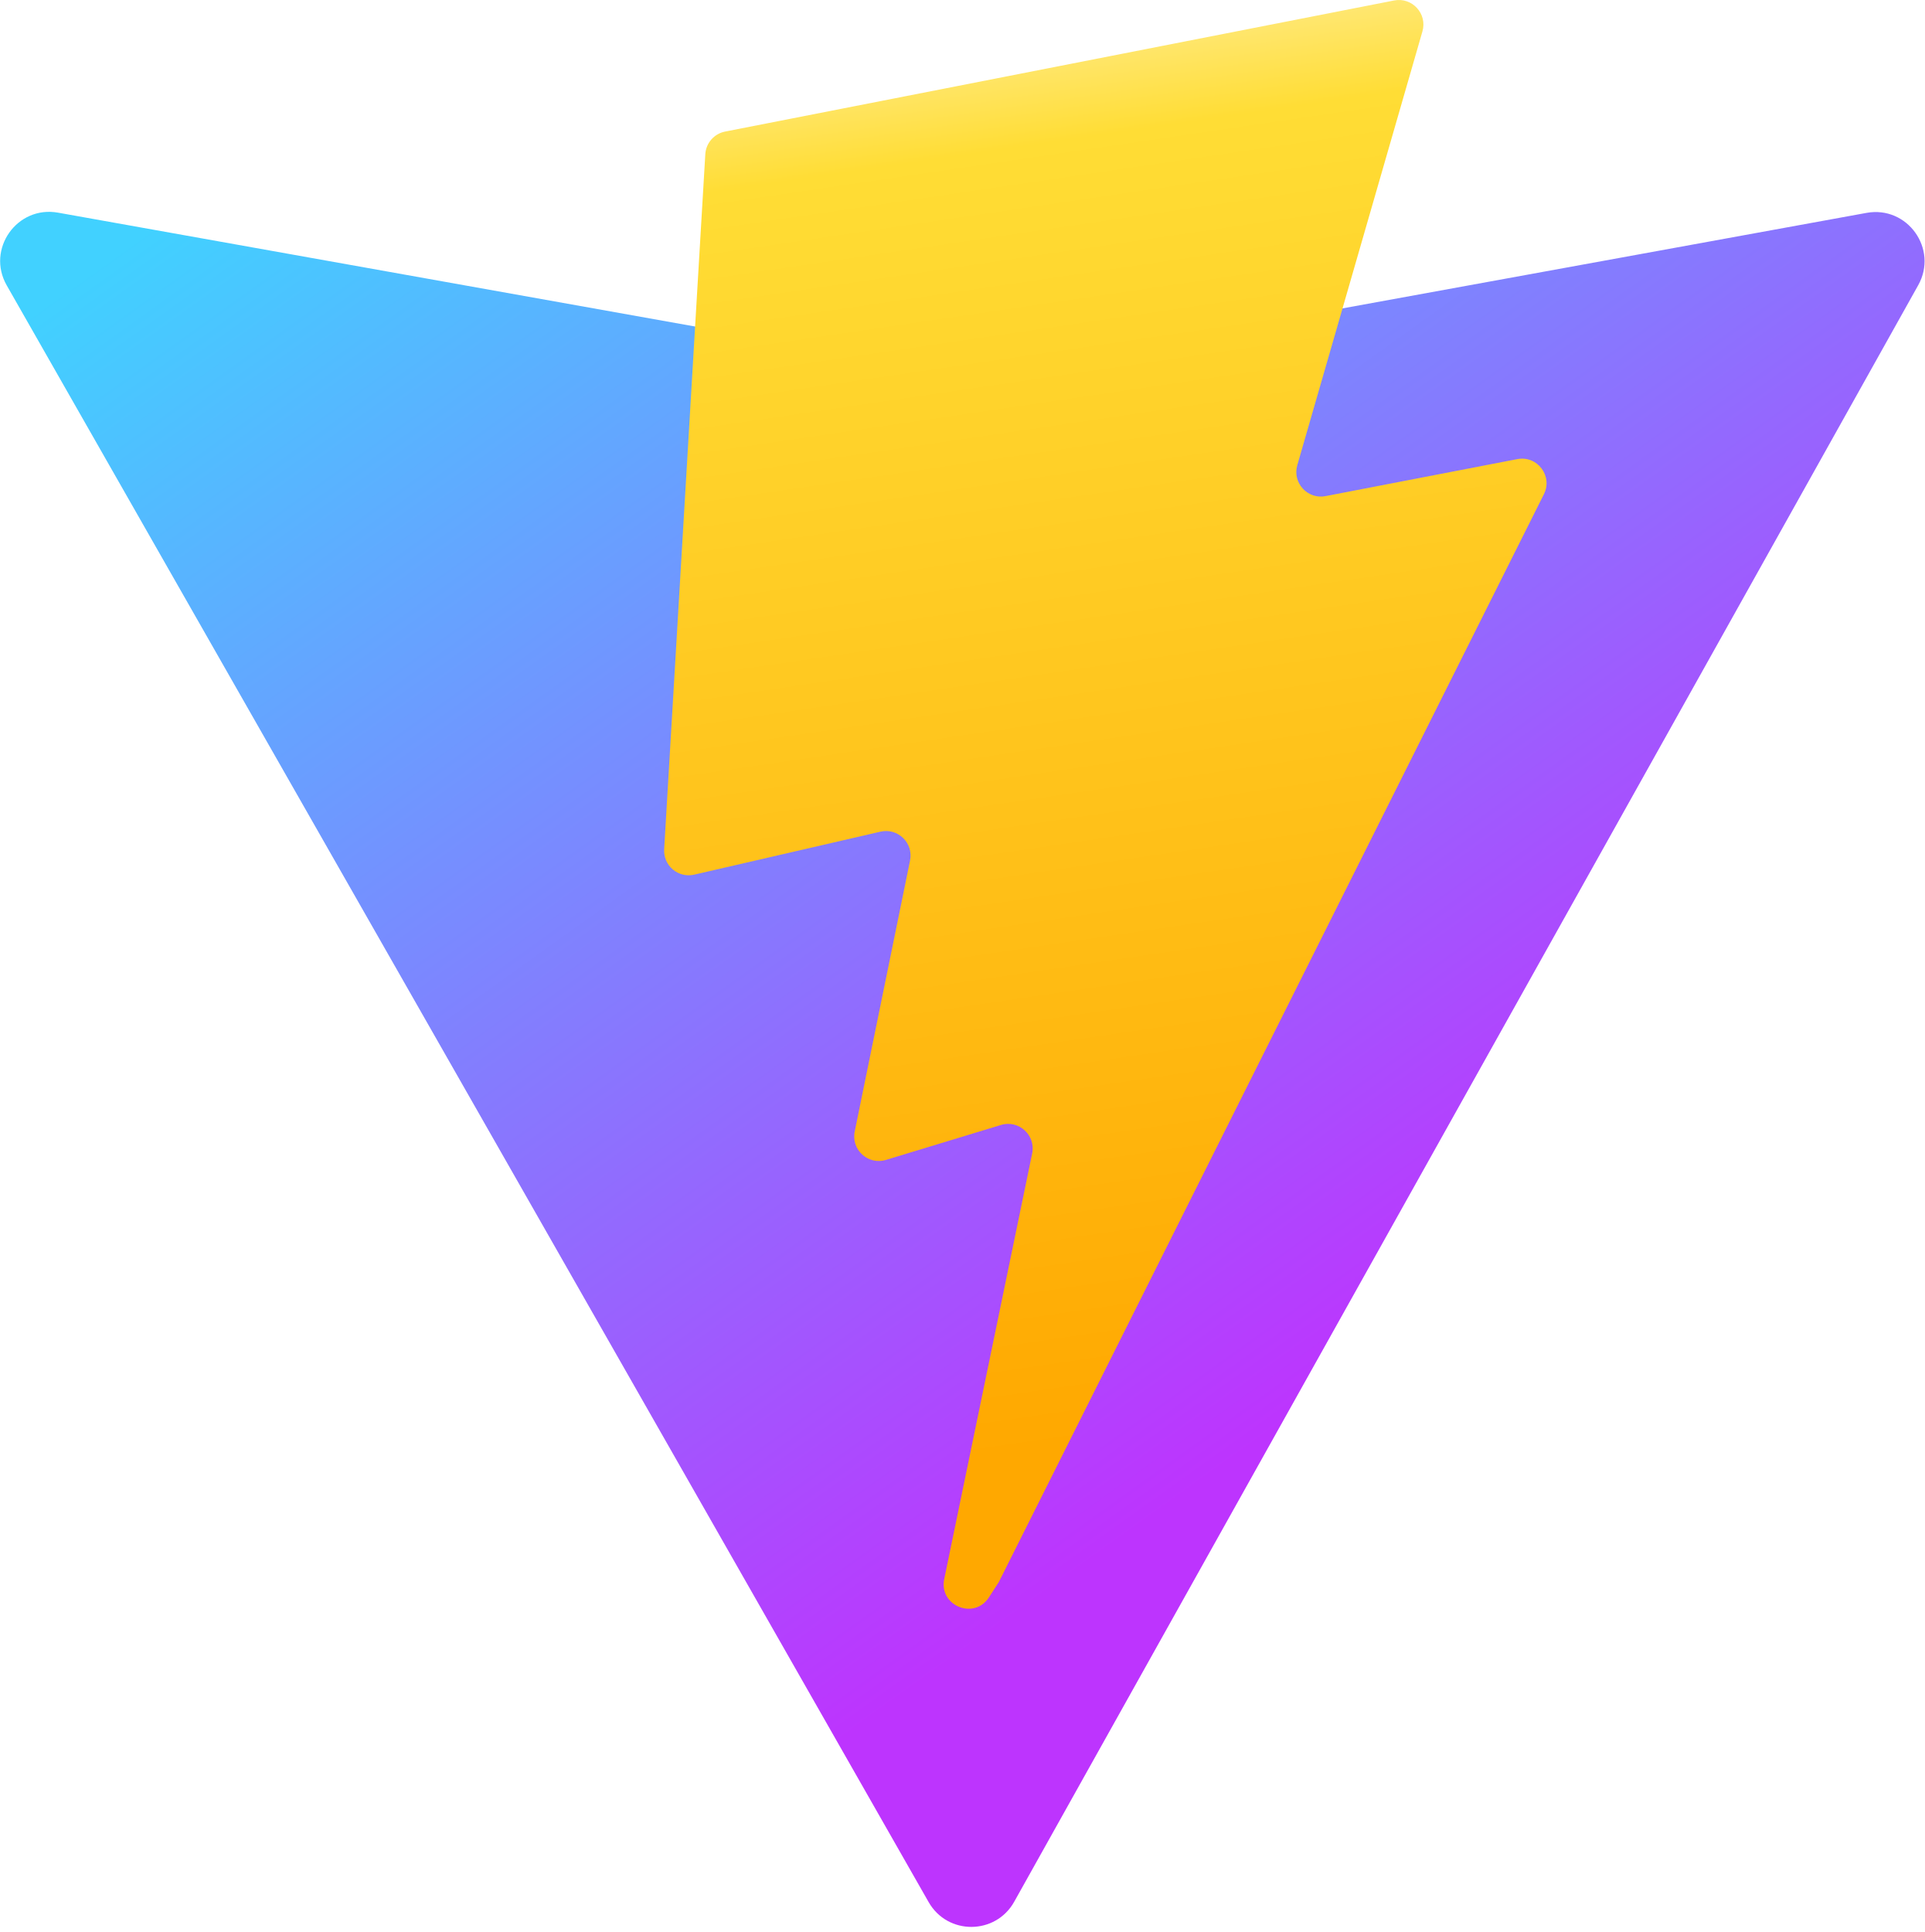
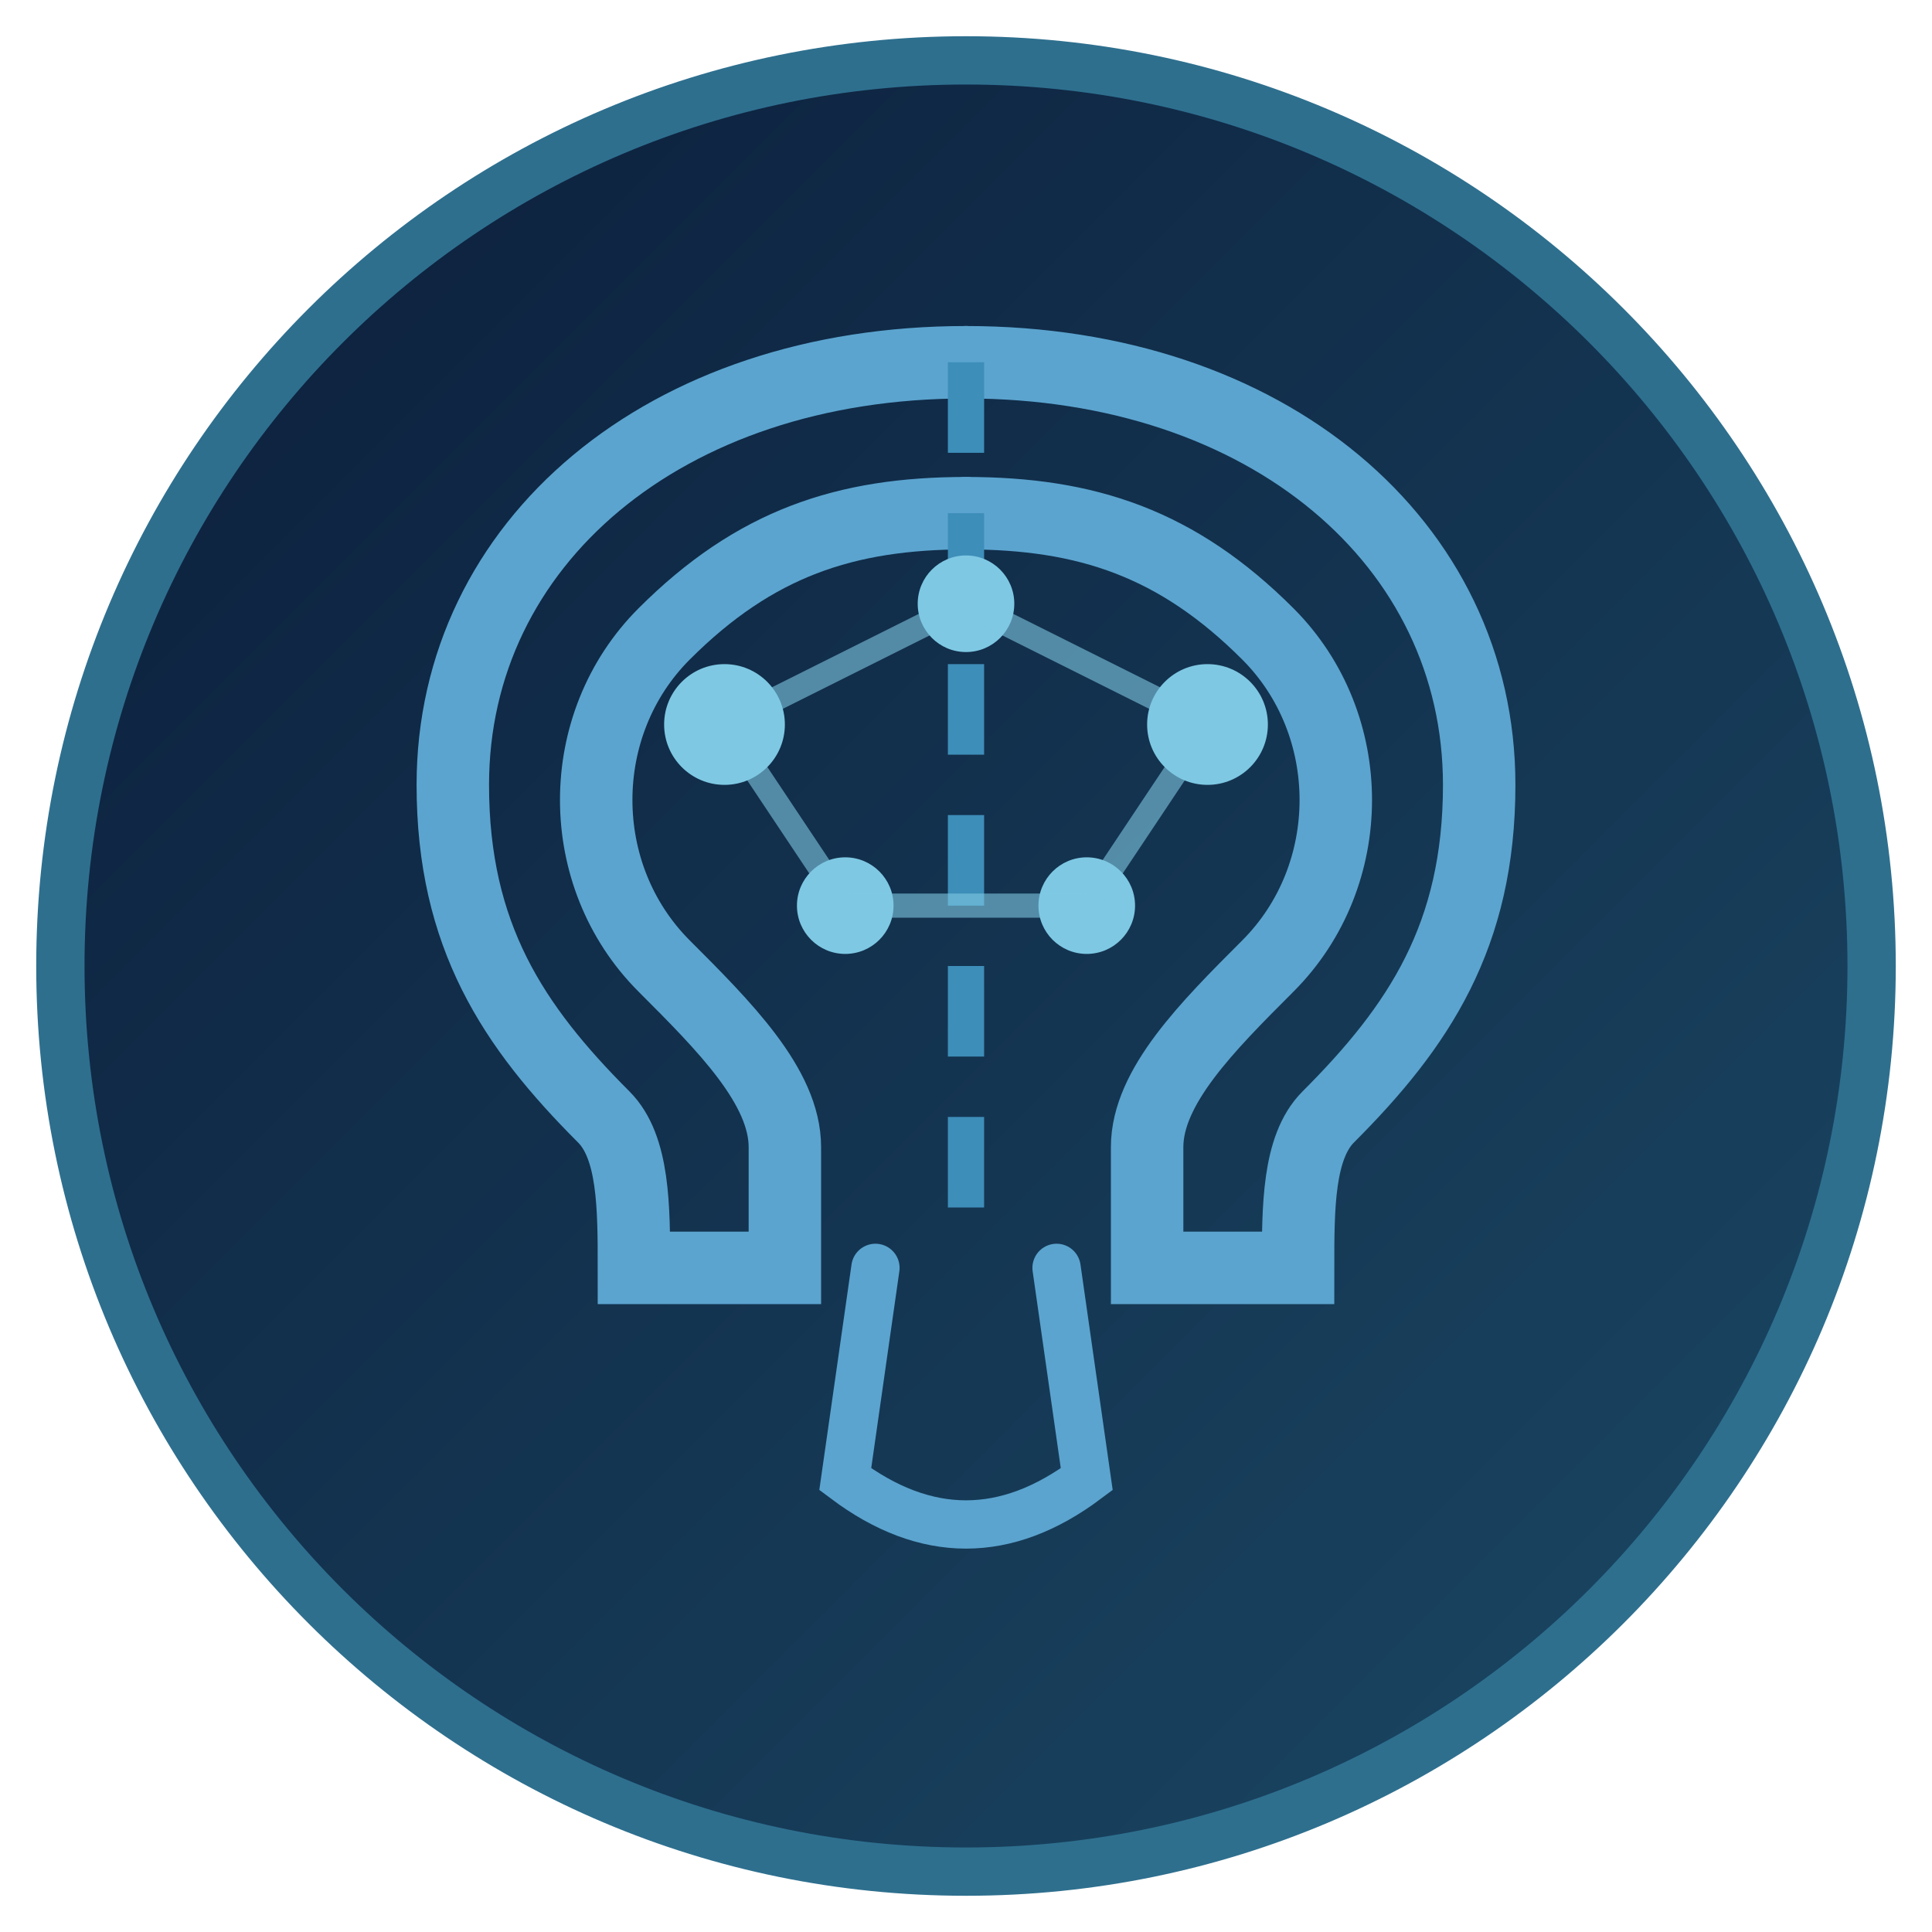
- <svg xmlns="http://www.w3.org/2000/svg" aria-hidden="true" role="img" class="iconify iconify--logos" width="31.88" height="32" preserveAspectRatio="xMidYMid meet" viewBox="0 0 256 257">
+ <svg xmlns="http://www.w3.org/2000/svg" width="32" height="32" viewBox="0 0 32 32">
  <defs>
-     <linearGradient id="IconifyId1813088fe1fbc01fb466" x1="-.828%" x2="57.636%" y1="7.652%" y2="78.411%">
-       <stop offset="0%" stop-color="#41D1FF" />
-       <stop offset="100%" stop-color="#BD34FE" />
-     </linearGradient>
-     <linearGradient id="IconifyId1813088fe1fbc01fb467" x1="43.376%" x2="50.316%" y1="2.242%" y2="89.03%">
-       <stop offset="0%" stop-color="#FFEA83" />
-       <stop offset="8.333%" stop-color="#FFDD35" />
-       <stop offset="100%" stop-color="#FFA800" />
+     <linearGradient id="g1" x1="0%" y1="0%" x2="100%" y2="100%">
+       <stop offset="0%" stop-color="#0B1D3A" />
+       <stop offset="100%" stop-color="#1B4965" />
    </linearGradient>
  </defs>
-   <path fill="url(#IconifyId1813088fe1fbc01fb466)" d="M255.153 37.938L134.897 252.976c-2.483 4.44-8.862 4.466-11.382.048L.875 37.958c-2.746-4.814 1.371-10.646 6.827-9.67l120.385 21.517a6.537 6.537 0 0 0 2.322-.004l117.867-21.483c5.438-.991 9.574 4.796 6.877 9.62Z" />
-   <path fill="url(#IconifyId1813088fe1fbc01fb467)" d="M185.432.063L96.44 17.501a3.268 3.268 0 0 0-2.634 3.014l-5.474 92.456a3.268 3.268 0 0 0 3.997 3.378l24.777-5.718c2.318-.535 4.413 1.507 3.936 3.838l-7.361 36.047c-.495 2.426 1.782 4.5 4.151 3.78l15.304-4.649c2.372-.72 4.652 1.36 4.15 3.788l-11.698 56.621c-.732 3.542 3.979 5.473 5.943 2.437l1.313-2.028l72.516-144.72c1.215-2.423-.88-5.186-3.54-4.672l-25.505 4.922c-2.396.462-4.435-1.77-3.759-4.114l16.646-57.705c.677-2.35-1.37-4.583-3.769-4.113Z" />
+   <circle cx="16" cy="16" r="15" fill="url(#g1)" stroke="#2E6F8E" stroke-width="0.8" />
+   <path d="M16 6 C11 6 7.5 9 7.5 13 C7.5 15.5 8.5 17 10 18.5 C10.5 19 10.5 20 10.5 21 L13 21 L13 19 C13 18 12 17 11 16 C9.5 14.5 9.5 12 11 10.5 C12.5 9 14 8.5 16 8.5" fill="none" stroke="#5BA4CF" stroke-width="1.2" stroke-linecap="round" />
+   <path d="M16 6 C21 6 24.5 9 24.5 13 C24.5 15.5 23.5 17 22 18.5 C21.5 19 21.5 20 21.5 21 L19 21 L19 19 C19 18 20 17 21 16 C22.5 14.5 22.5 12 21 10.5 C19.5 9 18 8.5 16 8.5" fill="none" stroke="#5BA4CF" stroke-width="1.2" stroke-linecap="round" />
+   <line x1="16" y1="6" x2="16" y2="21" stroke="#3D8EB9" stroke-width="0.6" stroke-dasharray="1.5 1" />
+   <circle cx="12" cy="12" r="1" fill="#7EC8E3" />
+   <circle cx="20" cy="12" r="1" fill="#7EC8E3" />
+   <circle cx="14" cy="15" r="0.8" fill="#7EC8E3" />
+   <circle cx="18" cy="15" r="0.8" fill="#7EC8E3" />
+   <circle cx="16" cy="10" r="0.8" fill="#7EC8E3" />
+   <line x1="12" y1="12" x2="14" y2="15" stroke="#7EC8E3" stroke-width="0.4" opacity="0.6" />
+   <line x1="20" y1="12" x2="18" y2="15" stroke="#7EC8E3" stroke-width="0.4" opacity="0.6" />
+   <line x1="14" y1="15" x2="18" y2="15" stroke="#7EC8E3" stroke-width="0.4" opacity="0.6" />
+   <line x1="16" y1="10" x2="12" y2="12" stroke="#7EC8E3" stroke-width="0.4" opacity="0.6" />
+   <line x1="16" y1="10" x2="20" y2="12" stroke="#7EC8E3" stroke-width="0.4" opacity="0.6" />
+   <path d="M14.5 21 L14 24.5 Q16 26 18 24.5 L17.5 21" fill="none" stroke="#5BA4CF" stroke-width="0.8" stroke-linecap="round" />
</svg>
